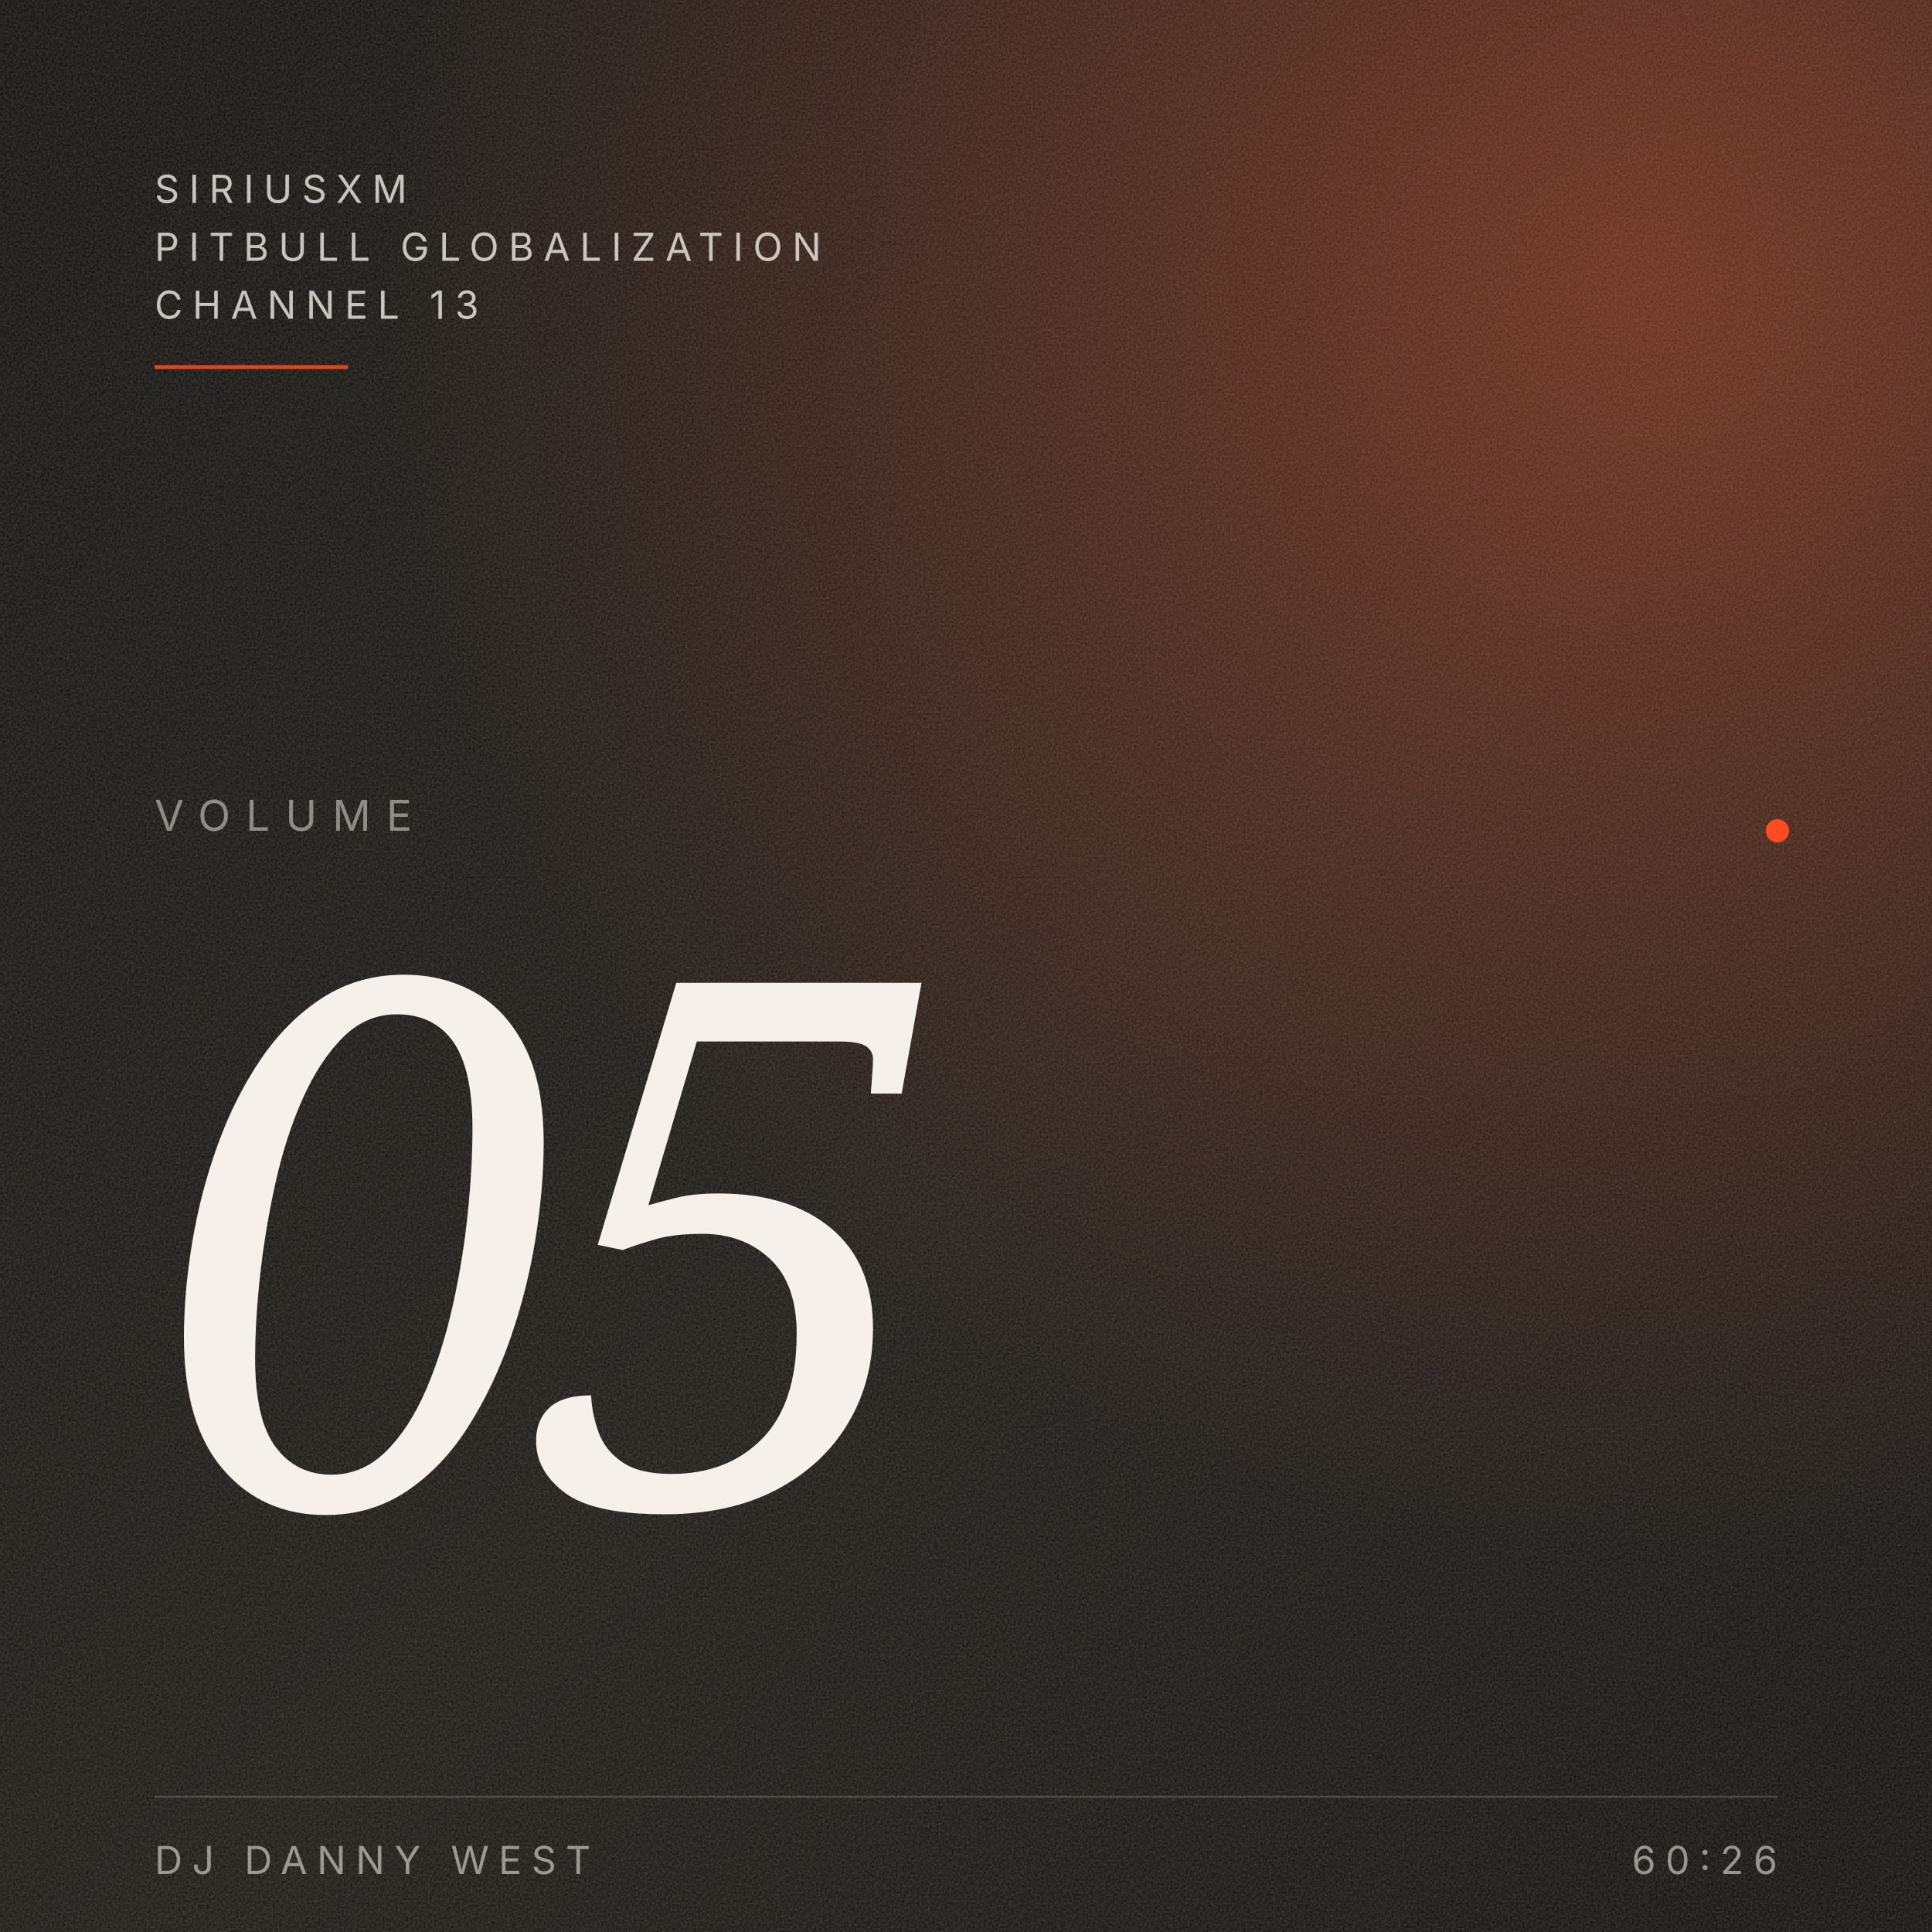
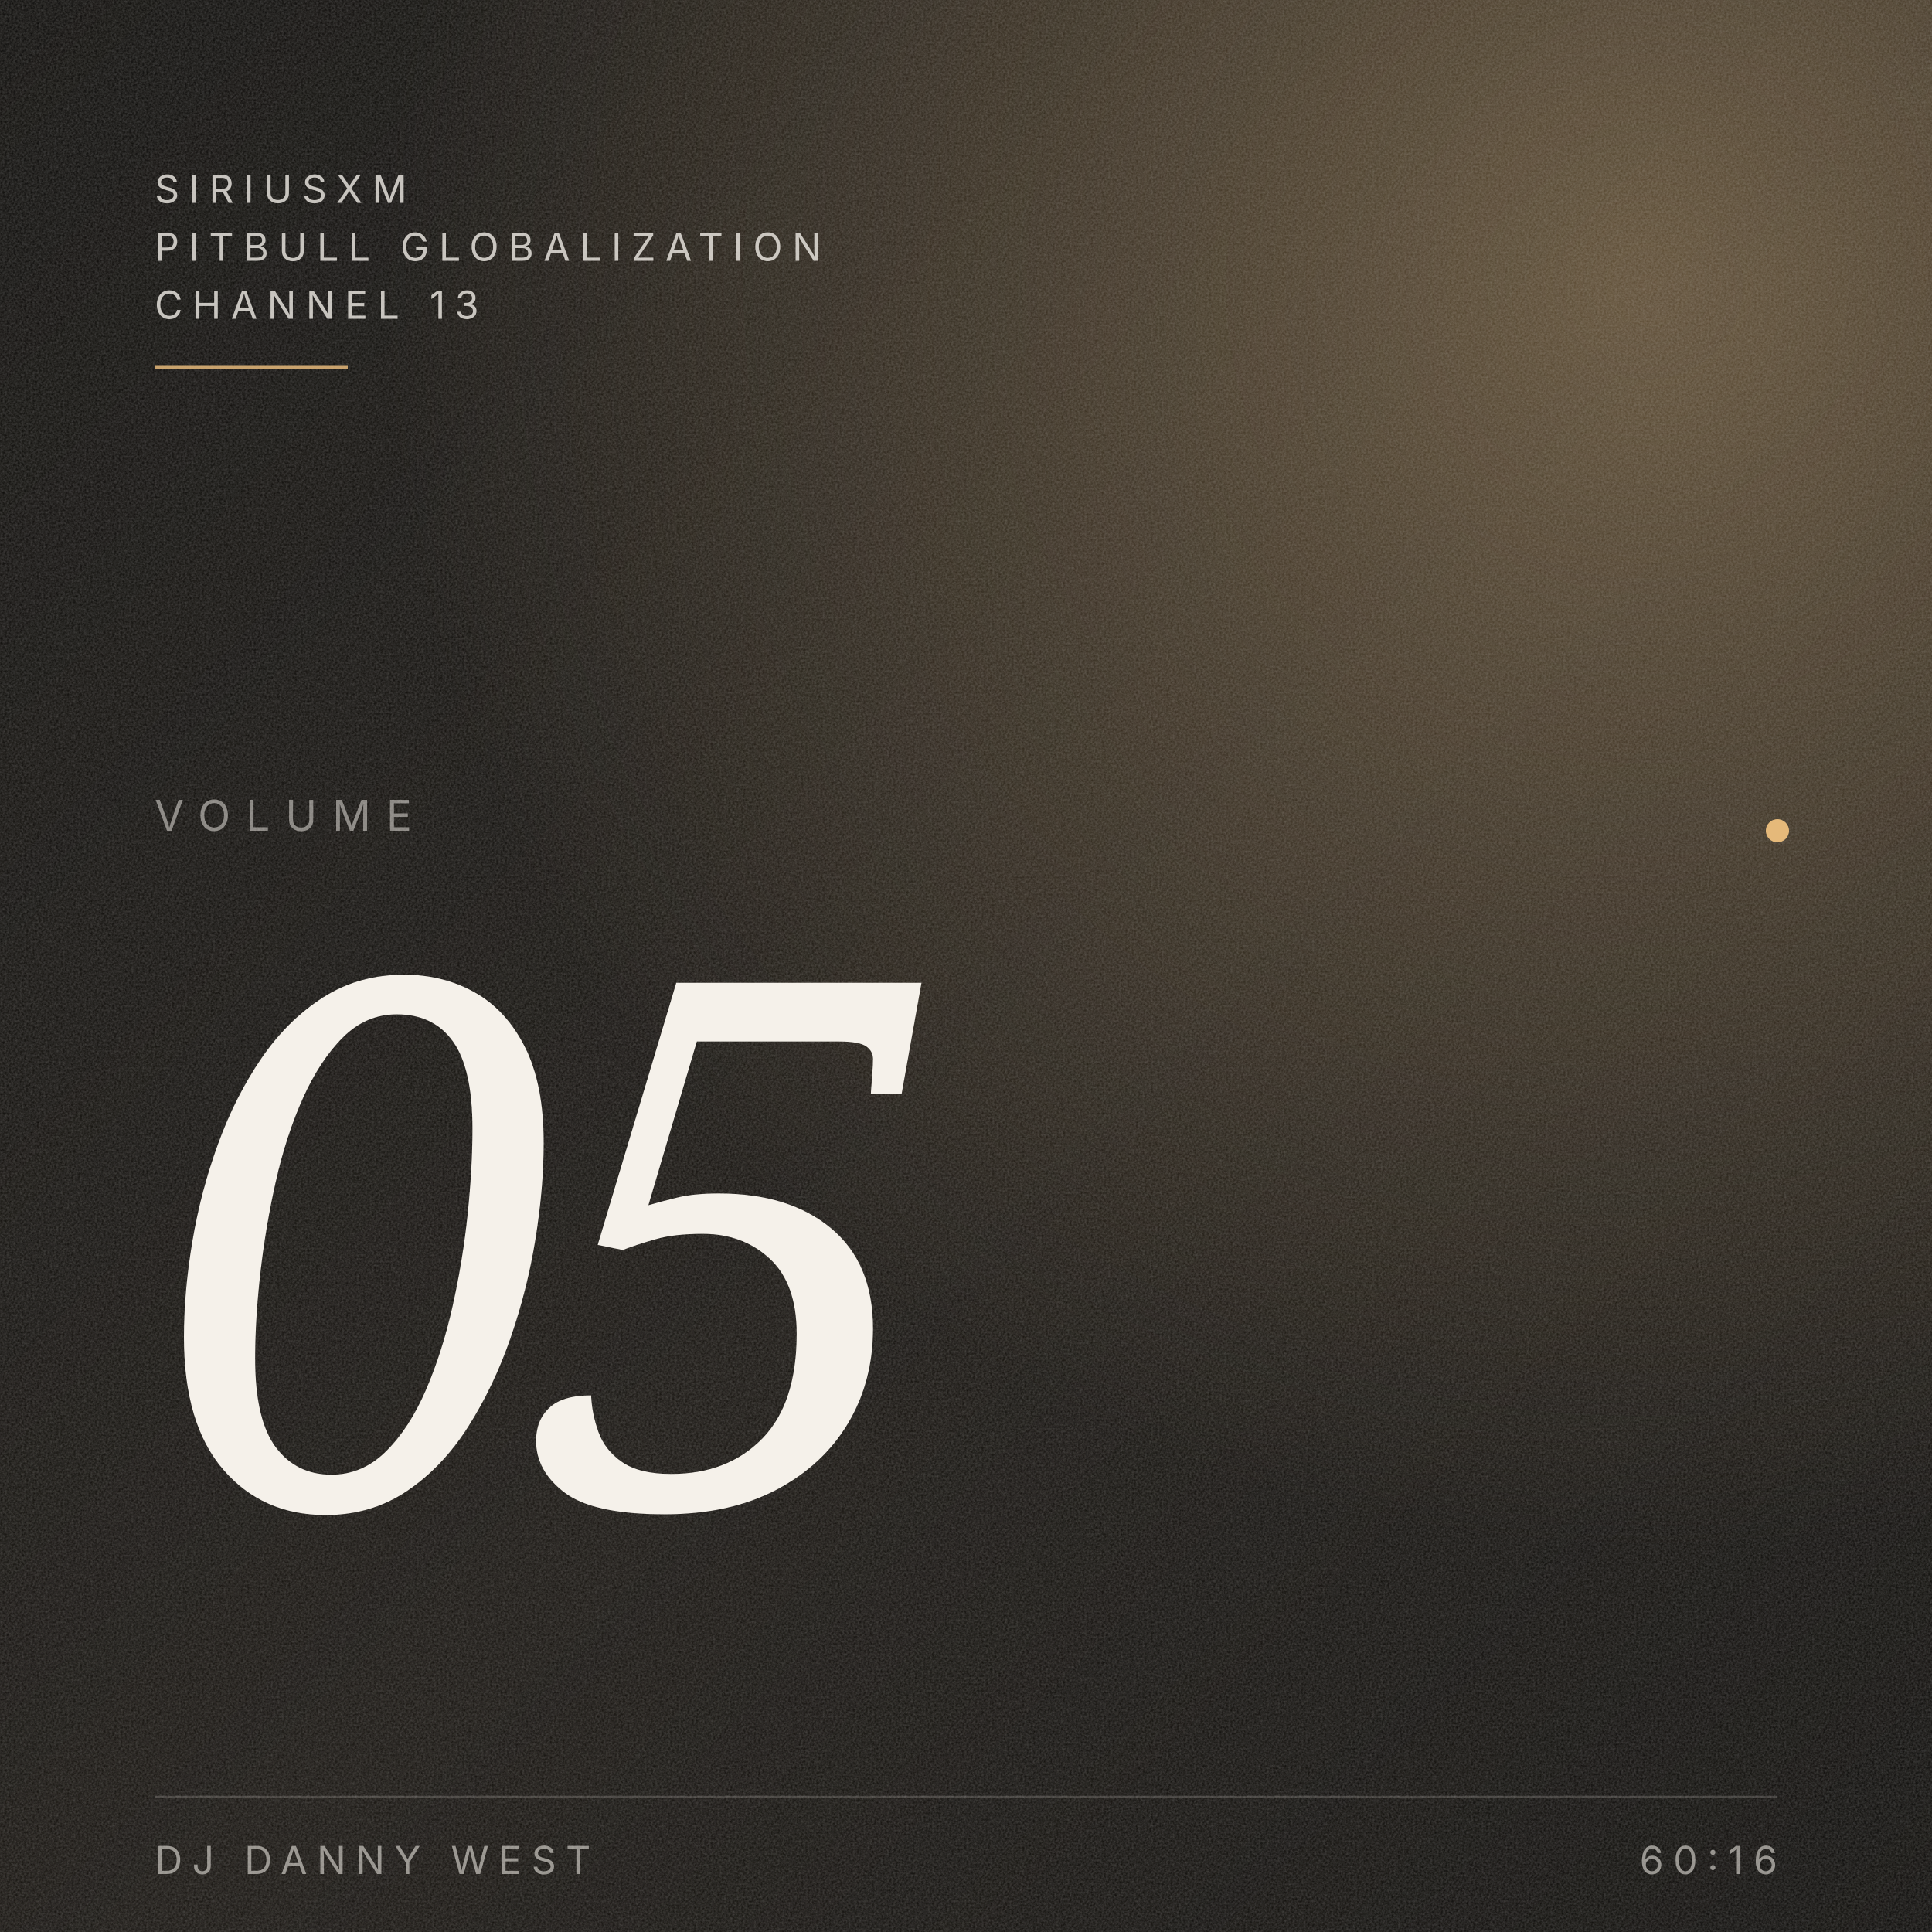
<svg xmlns="http://www.w3.org/2000/svg" viewBox="0 0 1000 1000" preserveAspectRatio="xMidYMid slice">
  <defs>
    <linearGradient id="bg" x1="0" y1="0" x2="1" y2="1">
      <stop offset="0" stop-color="#0A0907" />
      <stop offset="0.55" stop-color="#14110D" />
      <stop offset="1" stop-color="#0A0907" />
    </linearGradient>
    <radialGradient id="ember" cx="0.85" cy="0.15" r="0.65">
-       <stop offset="0" stop-color="#FF4D1F" stop-opacity="0.35" />
-       <stop offset="1" stop-color="#FF4D1F" stop-opacity="0" />
+       <stop offset="0" stop-color="#E5B97A" stop-opacity="0.35" />
+       <stop offset="1" stop-color="#E5B97A" stop-opacity="0" />
    </radialGradient>
    <filter id="grain" x="0" y="0" width="100%" height="100%">
      <feTurbulence type="fractalNoise" baseFrequency="0.9" numOctaves="3" stitchTiles="stitch" />
      <feColorMatrix values="0 0 0 0 0.96  0 0 0 0 0.94  0 0 0 0 0.92  0 0 0 0.5 0" />
    </filter>
  </defs>
  <rect width="1000" height="1000" fill="url(#bg)" />
  <rect width="1000" height="1000" fill="url(#ember)" />
  <rect width="1000" height="1000" filter="url(#grain)" opacity="0.45" />
  <g font-family="Inter, system-ui, sans-serif" fill="#F5F1EA">
    <text x="80" y="105" font-size="20" letter-spacing="5" fill-opacity="0.78">SIRIUSXM</text>
    <text x="80" y="135" font-size="20" letter-spacing="5" fill-opacity="0.78">PITBULL GLOBALIZATION</text>
    <text x="80" y="165" font-size="20" letter-spacing="5" fill-opacity="0.78">CHANNEL 13</text>
-     <line x1="80" y1="190" x2="180" y2="190" stroke="#FF4D1F" stroke-opacity="0.85" stroke-width="2" />
+     <line x1="80" y1="190" x2="180" y2="190" stroke="#E5B97A" stroke-opacity="0.85" stroke-width="2" />
  </g>
  <g font-family="Inter, system-ui, sans-serif" fill="#F5F1EA" fill-opacity="0.5">
    <text x="80" y="430" font-size="22" letter-spacing="8">VOLUME</text>
  </g>
  <g font-family="Fraunces, Georgia, serif" fill="#F5F1EA" style="font-variation-settings: 'opsz' 144;">
    <text x="80" y="780" font-size="380" font-style="italic" font-weight="300" letter-spacing="-18">05</text>
  </g>
-   <circle cx="920" cy="430" r="6" fill="#FF4D1F" />
+   <circle cx="920" cy="430" r="6" fill="#E5B97A" />
  <g font-family="Inter, system-ui, sans-serif" fill="#F5F1EA" fill-opacity="0.55">
    <line x1="80" y1="930" x2="920" y2="930" stroke="#F5F1EA" stroke-opacity="0.18" stroke-width="1" />
    <text x="80" y="970" font-size="20" letter-spacing="5">DJ DANNY WEST</text>
-     <text x="920" y="970" text-anchor="end" font-size="20" letter-spacing="5">60:26</text>
+     <text x="920" y="970" text-anchor="end" font-size="20" letter-spacing="5">60:16</text>
  </g>
</svg>
